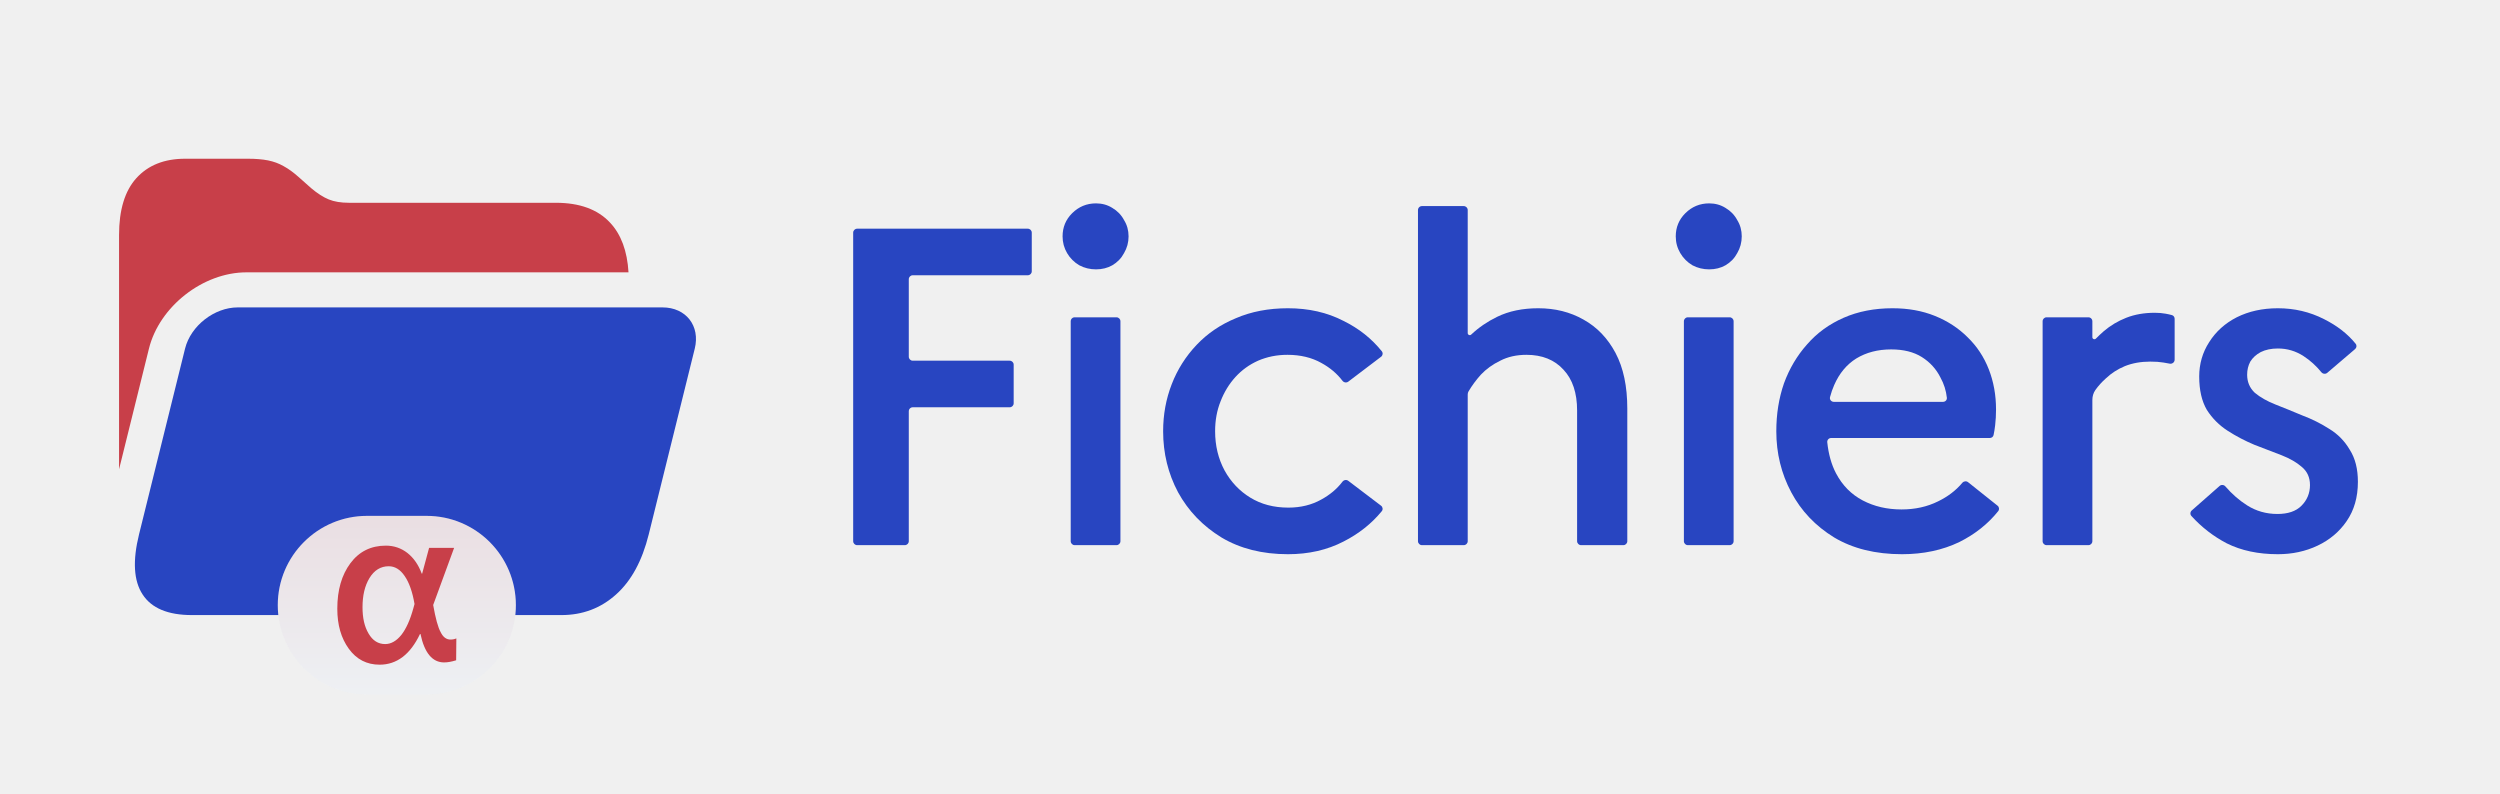
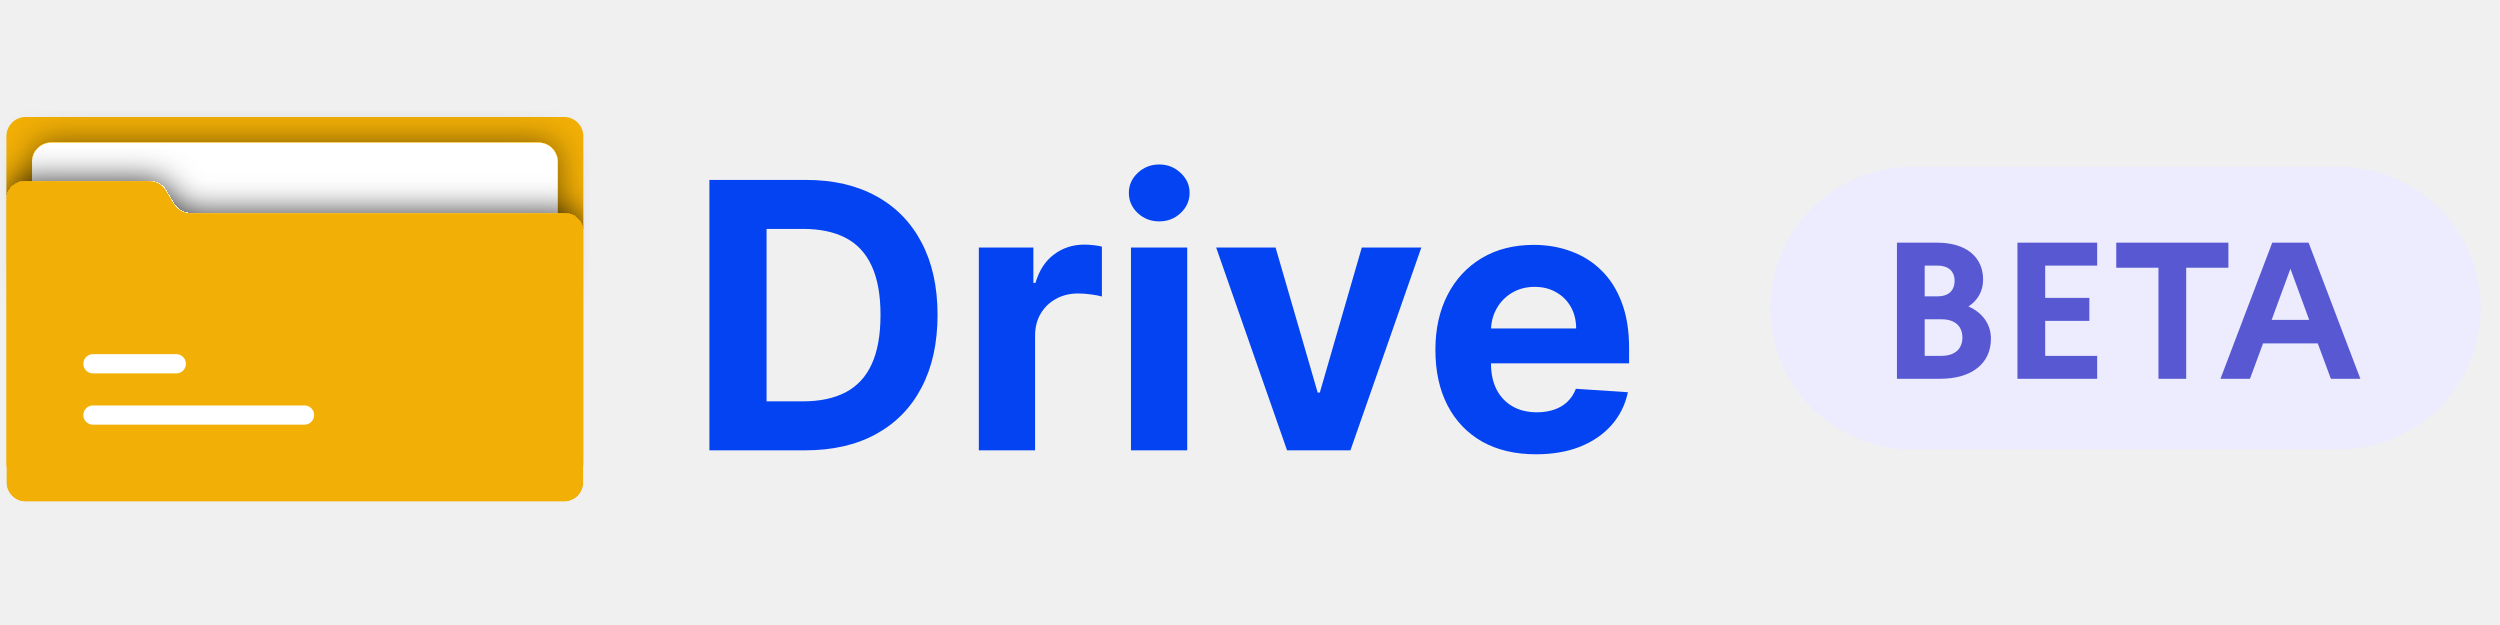
- <svg xmlns="http://www.w3.org/2000/svg" width="126" height="40" viewBox="0 0 126 40" fill="none">
-   <path d="M31.677 13.726H12.42C10.232 13.726 8.033 15.447 7.507 17.57L6 23.654V11.849C6 10.578 6.291 9.621 6.874 8.977C7.465 8.326 8.283 8 9.329 8H12.501C12.889 8 13.225 8.028 13.509 8.084C13.793 8.141 14.055 8.237 14.294 8.374C14.533 8.503 14.783 8.684 15.045 8.917L15.684 9.484C15.998 9.749 16.293 9.938 16.569 10.051C16.846 10.164 17.186 10.22 17.589 10.22H28.012C29.215 10.22 30.127 10.554 30.747 11.221C31.303 11.813 31.613 12.648 31.677 13.726Z" fill="#C83F49" />
-   <path d="M9.677 31C8.466 31 7.637 30.654 7.188 29.961C6.737 29.276 6.678 28.266 7.008 26.93L9.327 17.57C9.611 16.423 10.8 15.493 11.983 15.493H33.39C34.572 15.493 35.3 16.423 35.016 17.57L32.697 26.93C32.366 28.266 31.817 29.276 31.05 29.961C30.28 30.654 29.361 31 28.293 31H9.677Z" fill="#2845C1" />
-   <rect x="14" y="26" width="12" height="9" rx="4.5" fill="#EEF1F4" />
-   <rect x="14" y="26" width="12" height="9" rx="4.5" fill="url(#paint0_linear_3435_94)" fill-opacity="0.1" />
-   <path d="M22.99 33.278C22.764 33.349 22.562 33.386 22.384 33.386C21.793 33.386 21.394 32.91 21.192 31.953H21.168C20.68 32.986 19.995 33.5 19.133 33.5C18.488 33.5 17.97 33.235 17.581 32.699C17.192 32.164 17 31.493 17 30.681C17 29.734 17.222 28.977 17.66 28.387C18.099 27.798 18.695 27.5 19.448 27.5C19.852 27.5 20.217 27.624 20.532 27.868C20.847 28.117 21.089 28.463 21.256 28.912H21.276L21.626 27.614H22.887L21.832 30.492C21.951 31.163 22.074 31.623 22.212 31.866C22.33 32.11 22.497 32.234 22.704 32.234C22.823 32.234 22.916 32.212 23 32.175L22.99 33.278ZM20.892 30.443C20.788 29.832 20.621 29.356 20.394 29.031C20.172 28.701 19.901 28.539 19.591 28.539C19.187 28.539 18.862 28.739 18.621 29.134C18.379 29.534 18.271 30.027 18.271 30.605C18.271 31.136 18.364 31.574 18.576 31.931C18.783 32.288 19.064 32.461 19.414 32.461C19.709 32.461 19.98 32.304 20.222 32.007C20.468 31.698 20.67 31.249 20.832 30.66L20.892 30.443Z" fill="#C83F49" />
-   <path d="M64.911 15.536C65.959 15.536 66.894 15.749 67.714 16.174C68.487 16.554 69.13 17.064 69.643 17.704C69.712 17.789 69.694 17.914 69.607 17.98L67.953 19.235C67.861 19.305 67.729 19.282 67.659 19.189C67.384 18.828 67.03 18.529 66.597 18.293C66.111 18.02 65.541 17.883 64.888 17.883C64.356 17.883 63.863 17.982 63.407 18.179C62.967 18.376 62.587 18.65 62.268 18.999C61.949 19.349 61.698 19.759 61.516 20.23C61.333 20.685 61.242 21.187 61.242 21.734C61.242 22.463 61.402 23.124 61.721 23.716C62.04 24.293 62.473 24.749 63.02 25.083C63.566 25.417 64.204 25.584 64.934 25.584C65.556 25.584 66.111 25.448 66.597 25.174C67.03 24.938 67.384 24.64 67.659 24.279C67.729 24.186 67.861 24.163 67.953 24.233L69.605 25.487C69.693 25.553 69.711 25.679 69.641 25.765C69.128 26.391 68.486 26.9 67.714 27.293C66.894 27.718 65.959 27.932 64.911 27.932C63.62 27.932 62.503 27.65 61.562 27.088C60.62 26.511 59.891 25.752 59.374 24.81C58.873 23.868 58.622 22.843 58.622 21.734C58.622 20.898 58.766 20.109 59.055 19.364C59.343 18.62 59.762 17.959 60.309 17.382C60.855 16.805 61.516 16.356 62.29 16.037C63.065 15.703 63.939 15.536 64.911 15.536Z" fill="#2845C1" />
-   <path fill-rule="evenodd" clip-rule="evenodd" d="M95.382 15.536C96.172 15.536 96.886 15.665 97.523 15.923C98.161 16.181 98.708 16.539 99.164 16.994C99.635 17.45 99.992 17.99 100.235 18.613C100.478 19.235 100.6 19.911 100.6 20.64C100.6 20.913 100.585 21.18 100.555 21.438C100.533 21.625 100.506 21.788 100.476 21.927C100.457 22.015 100.378 22.075 100.288 22.075H92.29C92.174 22.075 92.082 22.174 92.094 22.29C92.158 22.894 92.304 23.415 92.534 23.853C92.853 24.46 93.301 24.916 93.878 25.22C94.455 25.524 95.109 25.676 95.838 25.676C96.521 25.676 97.137 25.539 97.684 25.266C98.176 25.026 98.581 24.716 98.899 24.336C98.972 24.249 99.101 24.231 99.19 24.302L100.677 25.487C100.761 25.554 100.777 25.677 100.71 25.761C100.195 26.404 99.543 26.922 98.754 27.317C97.903 27.727 96.939 27.932 95.86 27.932C94.524 27.932 93.384 27.65 92.442 27.088C91.501 26.511 90.779 25.752 90.278 24.81C89.777 23.868 89.526 22.843 89.526 21.734C89.526 20.868 89.655 20.063 89.913 19.319C90.186 18.574 90.574 17.921 91.075 17.359C91.576 16.782 92.192 16.334 92.921 16.015C93.65 15.696 94.47 15.536 95.382 15.536ZM95.314 17.61C94.645 17.61 94.06 17.762 93.559 18.066C93.073 18.369 92.701 18.817 92.442 19.409C92.359 19.596 92.29 19.798 92.233 20.014C92.201 20.137 92.297 20.253 92.423 20.253H97.929C98.042 20.253 98.134 20.16 98.122 20.047C98.084 19.687 97.976 19.346 97.797 19.023C97.584 18.598 97.273 18.256 96.863 17.997C96.453 17.739 95.936 17.61 95.314 17.61Z" fill="#2845C1" />
-   <path d="M114.805 15.536C115.64 15.536 116.415 15.719 117.129 16.083C117.793 16.416 118.326 16.83 118.725 17.326C118.791 17.407 118.776 17.525 118.697 17.593L117.293 18.791C117.204 18.866 117.071 18.85 116.997 18.76C116.738 18.441 116.44 18.171 116.104 17.951C115.709 17.693 115.276 17.564 114.805 17.564C114.471 17.564 114.182 17.625 113.939 17.746C113.712 17.868 113.537 18.027 113.415 18.225C113.309 18.422 113.256 18.643 113.256 18.886C113.256 19.25 113.385 19.554 113.643 19.797C113.916 20.025 114.266 20.223 114.691 20.39C115.117 20.557 115.564 20.739 116.035 20.937C116.521 21.119 116.977 21.347 117.402 21.62C117.828 21.879 118.17 22.228 118.428 22.668C118.701 23.093 118.838 23.632 118.838 24.285C118.838 25.06 118.648 25.721 118.269 26.268C117.904 26.799 117.418 27.21 116.811 27.498C116.203 27.787 115.534 27.932 114.805 27.932C113.818 27.932 112.959 27.749 112.23 27.385C111.559 27.035 110.964 26.575 110.447 26.006C110.373 25.925 110.382 25.8 110.465 25.727L111.868 24.492C111.954 24.417 112.085 24.429 112.159 24.515C112.49 24.898 112.855 25.217 113.256 25.471C113.711 25.759 114.22 25.904 114.782 25.904C115.314 25.904 115.717 25.767 115.99 25.493C116.279 25.205 116.423 24.855 116.423 24.446C116.423 24.066 116.286 23.762 116.013 23.534C115.754 23.307 115.413 23.109 114.987 22.942C114.562 22.775 114.106 22.599 113.62 22.417C113.149 22.22 112.701 21.985 112.275 21.711C111.85 21.438 111.501 21.088 111.228 20.663C110.969 20.223 110.84 19.66 110.84 18.977C110.84 18.339 111.008 17.762 111.342 17.245C111.676 16.714 112.139 16.295 112.731 15.992C113.339 15.688 114.03 15.536 114.805 15.536Z" fill="#2845C1" />
-   <path d="M52.001 13.673C52.001 13.784 51.911 13.873 51.801 13.873H46.003C45.892 13.873 45.803 13.963 45.803 14.073V17.979C45.803 18.089 45.892 18.179 46.003 18.179H50.889C50.999 18.179 51.089 18.268 51.089 18.379V20.327C51.089 20.437 50.999 20.527 50.889 20.527H46.003C45.892 20.527 45.803 20.616 45.803 20.727V27.276C45.803 27.386 45.713 27.476 45.603 27.476H43.2C43.09 27.476 43 27.386 43 27.276V11.726C43 11.615 43.09 11.526 43.2 11.526H51.801C51.911 11.526 52.001 11.615 52.001 11.726V13.673Z" fill="#2845C1" />
-   <path d="M56.47 27.276C56.47 27.386 56.38 27.476 56.27 27.476H54.164C54.053 27.476 53.964 27.386 53.964 27.276V16.192C53.964 16.081 54.053 15.992 54.164 15.992H56.27C56.38 15.992 56.47 16.081 56.47 16.192V27.276Z" fill="#2845C1" />
-   <path d="M73.973 16.789C73.973 16.879 74.084 16.924 74.149 16.862C74.526 16.507 74.961 16.209 75.453 15.969C76.046 15.68 76.737 15.536 77.527 15.536C78.378 15.536 79.137 15.726 79.806 16.106C80.489 16.485 81.029 17.048 81.424 17.792C81.819 18.537 82.016 19.471 82.016 20.595V27.276C82.016 27.386 81.926 27.476 81.816 27.476H79.686C79.576 27.476 79.486 27.386 79.486 27.276V20.686C79.486 19.805 79.258 19.121 78.803 18.635C78.347 18.134 77.724 17.883 76.935 17.883C76.433 17.883 75.993 17.982 75.613 18.179C75.234 18.361 74.906 18.597 74.633 18.886C74.393 19.154 74.187 19.434 74.013 19.728C73.986 19.773 73.973 19.825 73.973 19.877V27.276C73.973 27.386 73.883 27.476 73.773 27.476H71.666C71.555 27.476 71.466 27.386 71.466 27.276V10.587C71.466 10.476 71.555 10.387 71.666 10.387H73.773C73.883 10.387 73.973 10.476 73.973 10.587V16.789Z" fill="#2845C1" />
-   <path d="M87.374 27.276C87.374 27.386 87.284 27.476 87.174 27.476H85.068C84.958 27.476 84.868 27.386 84.868 27.276V16.192C84.868 16.081 84.958 15.992 85.068 15.992H87.174C87.284 15.992 87.374 16.081 87.374 16.192V27.276Z" fill="#2845C1" />
-   <path d="M108.6 15.764C108.797 15.764 108.979 15.779 109.146 15.81C109.259 15.83 109.365 15.854 109.464 15.881C109.547 15.904 109.602 15.981 109.602 16.067V18.128C109.602 18.258 109.479 18.354 109.352 18.328C109.248 18.306 109.141 18.288 109.032 18.271C108.85 18.24 108.629 18.225 108.371 18.225C107.9 18.225 107.475 18.301 107.096 18.452C106.731 18.604 106.412 18.809 106.139 19.068C105.937 19.247 105.759 19.444 105.607 19.656C105.502 19.804 105.455 19.984 105.455 20.165V27.276C105.455 27.386 105.366 27.476 105.255 27.476H103.148C103.038 27.476 102.948 27.386 102.948 27.276V16.192C102.948 16.081 103.038 15.992 103.148 15.992H105.255C105.366 15.992 105.455 16.081 105.455 16.192V16.996C105.455 17.087 105.568 17.131 105.632 17.067C105.759 16.938 105.89 16.815 106.024 16.698C106.359 16.41 106.739 16.182 107.164 16.015C107.589 15.848 108.068 15.764 108.6 15.764Z" fill="#2845C1" />
-   <path d="M55.239 10.25C55.543 10.25 55.817 10.326 56.06 10.478C56.318 10.63 56.516 10.835 56.652 11.093C56.804 11.336 56.88 11.61 56.88 11.913C56.88 12.217 56.804 12.498 56.652 12.756C56.516 13.014 56.318 13.219 56.06 13.371C55.817 13.508 55.543 13.576 55.239 13.576C54.936 13.576 54.655 13.508 54.397 13.371C54.138 13.219 53.933 13.014 53.781 12.756C53.63 12.498 53.554 12.217 53.554 11.913C53.554 11.458 53.713 11.07 54.032 10.751C54.366 10.417 54.769 10.25 55.239 10.25Z" fill="#2845C1" />
-   <path d="M86.144 10.25C86.447 10.25 86.721 10.326 86.964 10.478C87.222 10.63 87.42 10.835 87.557 11.093C87.709 11.336 87.784 11.61 87.784 11.913C87.784 12.217 87.708 12.498 87.557 12.756C87.42 13.014 87.222 13.219 86.964 13.371C86.721 13.508 86.447 13.576 86.144 13.576C85.84 13.576 85.559 13.508 85.301 13.371C85.043 13.219 84.838 13.014 84.686 12.756C84.534 12.498 84.458 12.217 84.458 11.913C84.458 11.458 84.618 11.07 84.936 10.751C85.271 10.417 85.673 10.25 86.144 10.25Z" fill="#2845C1" />
+ <svg xmlns="http://www.w3.org/2000/svg" width="112" height="28" viewBox="0 0 390 91" fill="none">
+   <g clip-path="url(#clip0_34_84)">
+     <path d="M364.831 22.75H298.325C286.082 22.75 276.157 32.627 276.157 44.811C276.157 56.994 286.082 66.871 298.325 66.871H364.831C377.075 66.871 387 56.994 387 44.811C387 32.627 377.075 22.75 364.831 22.75Z" fill="#ECECFE" />
+     <path d="M295.923 55.841V34.608H302.202C306.652 34.608 309.365 36.791 309.365 40.371C309.365 42.1 308.573 43.586 307.079 44.557C309.335 45.558 310.585 47.378 310.585 49.592C310.585 53.475 307.567 55.841 302.659 55.841H295.923ZM302.293 38.187H300.251V42.98H302.293C303.94 42.98 304.915 42.1 304.915 40.553C304.915 39.066 303.94 38.187 302.293 38.187ZM302.903 46.559H300.251V52.261H302.903C304.915 52.261 306.134 51.2 306.134 49.41C306.134 47.59 304.915 46.559 302.903 46.559ZM314.722 55.841V34.608H327.158V38.187H319.05V43.222H325.939V46.801H319.05V52.261H327.158V55.841H314.722ZM330.135 38.52V34.608H347.631V38.52H341.047V55.841H336.719V38.52H330.135ZM346.392 55.841L354.47 34.608H360.14L368.218 55.841H363.615L361.573 50.32H353.038L350.995 55.841H346.392ZM354.379 46.65H360.231L357.305 38.672L354.379 46.65Z" fill="#5858D3" />
+     <rect x="1" y="15" width="90" height="57" rx="3" fill="#F2AF05" />
+     <g filter="url(#filter0_d_34_84)">
+       <rect x="5" y="19" width="82" height="23" rx="3" fill="white" />
+     </g>
+     <g clip-path="url(#clip1_34_84)">
+       <g filter="url(#filter1_d_34_84)">
+         <path d="M1 28C1 26.343 2.343 25 4 25H23.301C24.355 25 25.332 25.553 25.874 26.456L27.126 28.544C27.668 29.447 28.645 30 29.699 30H88C89.657 30 91 31.343 91 33V72C91 73.657 89.657 75 88 75H4C2.343 75 1 73.657 1 72V28Z" fill="#F2AF05" />
+       </g>
+     </g>
+     <line x1="14.5" y1="53.5" x2="27.5" y2="53.5" stroke="white" stroke-width="3" stroke-linecap="round" />
+     <line x1="14.5" y1="61.5" x2="47.5" y2="61.5" stroke="white" stroke-width="3" stroke-linecap="round" />
+     <path d="M125.619 67H110.666V24.818H125.743C129.986 24.818 133.638 25.663 136.7 27.352C139.762 29.027 142.117 31.437 143.765 34.581C145.426 37.725 146.257 41.488 146.257 45.868C146.257 50.262 145.426 54.038 143.765 57.196C142.117 60.354 139.749 62.778 136.659 64.467C133.583 66.156 129.903 67 125.619 67ZM119.585 59.359H125.249C127.885 59.359 130.103 58.892 131.901 57.958C133.714 57.011 135.073 55.548 135.979 53.571C136.899 51.58 137.359 49.012 137.359 45.868C137.359 42.751 136.899 40.204 135.979 38.227C135.073 36.249 133.721 34.794 131.922 33.86C130.123 32.926 127.906 32.459 125.269 32.459H119.585V59.359ZM152.699 67V35.364H161.205V40.883H161.535C162.111 38.92 163.079 37.437 164.439 36.435C165.798 35.419 167.363 34.91 169.135 34.91C169.574 34.91 170.048 34.938 170.556 34.993C171.064 35.048 171.51 35.123 171.895 35.219V43.005C171.483 42.881 170.913 42.772 170.185 42.675C169.457 42.579 168.791 42.531 168.187 42.531C166.897 42.531 165.743 42.813 164.727 43.376C163.725 43.925 162.928 44.694 162.338 45.682C161.761 46.671 161.473 47.811 161.473 49.102V67H152.699ZM176.431 67V35.364H185.205V67H176.431ZM180.839 31.285C179.534 31.285 178.415 30.853 177.482 29.988C176.562 29.109 176.102 28.059 176.102 26.837C176.102 25.628 176.562 24.592 177.482 23.727C178.415 22.848 179.534 22.408 180.839 22.408C182.143 22.408 183.255 22.848 184.175 23.727C185.109 24.592 185.576 25.628 185.576 26.837C185.576 28.059 185.109 29.109 184.175 29.988C183.255 30.853 182.143 31.285 180.839 31.285ZM221.728 35.364L210.668 67H200.781L189.721 35.364H198.99L205.56 57.999H205.889L212.439 35.364H221.728ZM239.616 67.618C236.362 67.618 233.561 66.959 231.213 65.641C228.879 64.309 227.08 62.428 225.817 59.997C224.553 57.553 223.922 54.663 223.922 51.326C223.922 48.072 224.553 45.216 225.817 42.758C227.08 40.3 228.858 38.385 231.151 37.011C233.458 35.638 236.163 34.952 239.266 34.952C241.353 34.952 243.296 35.288 245.095 35.961C246.907 36.62 248.487 37.615 249.832 38.947C251.192 40.279 252.249 41.955 253.004 43.973C253.759 45.978 254.137 48.326 254.137 51.017V53.427H227.423V47.989H245.878C245.878 46.726 245.603 45.607 245.054 44.632C244.505 43.657 243.742 42.895 242.768 42.346C241.806 41.783 240.687 41.501 239.41 41.501C238.078 41.501 236.898 41.81 235.868 42.428C234.852 43.032 234.055 43.849 233.479 44.879C232.902 45.895 232.607 47.028 232.593 48.278V53.447C232.593 55.013 232.881 56.365 233.458 57.505C234.048 58.645 234.879 59.523 235.95 60.141C237.021 60.759 238.291 61.068 239.76 61.068C240.735 61.068 241.628 60.931 242.438 60.656C243.248 60.382 243.942 59.97 244.518 59.42C245.095 58.871 245.534 58.198 245.836 57.402L253.952 57.938C253.54 59.887 252.695 61.59 251.418 63.045C250.155 64.487 248.521 65.613 246.516 66.423C244.525 67.22 242.225 67.618 239.616 67.618Z" fill="#0443F2" />
+   </g>
  <defs>
-     <linearGradient id="paint0_linear_3435_94" x1="20" y1="26" x2="20" y2="35" gradientUnits="userSpaceOnUse">
-       <stop stop-color="#C83F49" />
-       <stop offset="1" stop-color="#EEF1F4" />
-     </linearGradient>
+     <filter id="filter0_d_34_84" x="0" y="14" width="92" height="33" filterUnits="userSpaceOnUse" color-interpolation-filters="sRGB">
+       <feFlood flood-opacity="0" result="BackgroundImageFix" />
+       <feColorMatrix in="SourceAlpha" type="matrix" values="0 0 0 0 0 0 0 0 0 0 0 0 0 0 0 0 0 0 127 0" result="hardAlpha" />
+       <feOffset />
+       <feGaussianBlur stdDeviation="2.5" />
+       <feComposite in2="hardAlpha" operator="out" />
+       <feColorMatrix type="matrix" values="0 0 0 0 0 0 0 0 0 0 0 0 0 0 0 0 0 0 0.5 0" />
+       <feBlend mode="normal" in2="BackgroundImageFix" result="effect1_dropShadow_34_84" />
+       <feBlend mode="normal" in="SourceGraphic" in2="effect1_dropShadow_34_84" result="shape" />
+     </filter>
+     <filter id="filter1_d_34_84" x="-4" y="20" width="100" height="60" filterUnits="userSpaceOnUse" color-interpolation-filters="sRGB">
+       <feFlood flood-opacity="0" result="BackgroundImageFix" />
+       <feColorMatrix in="SourceAlpha" type="matrix" values="0 0 0 0 0 0 0 0 0 0 0 0 0 0 0 0 0 0 127 0" result="hardAlpha" />
+       <feOffset />
+       <feGaussianBlur stdDeviation="2.5" />
+       <feComposite in2="hardAlpha" operator="out" />
+       <feColorMatrix type="matrix" values="0 0 0 0 0 0 0 0 0 0 0 0 0 0 0 0 0 0 0.8 0" />
+       <feBlend mode="normal" in2="BackgroundImageFix" result="effect1_dropShadow_34_84" />
+       <feBlend mode="normal" in="SourceGraphic" in2="effect1_dropShadow_34_84" result="shape" />
+     </filter>
+     <clipPath id="clip0_34_84">
+       <rect width="460" height="91" fill="white" />
+     </clipPath>
+     <clipPath id="clip1_34_84">
+       <rect x="1" y="15" width="90" height="60" rx="3" fill="white" />
+     </clipPath>
  </defs>
</svg>
